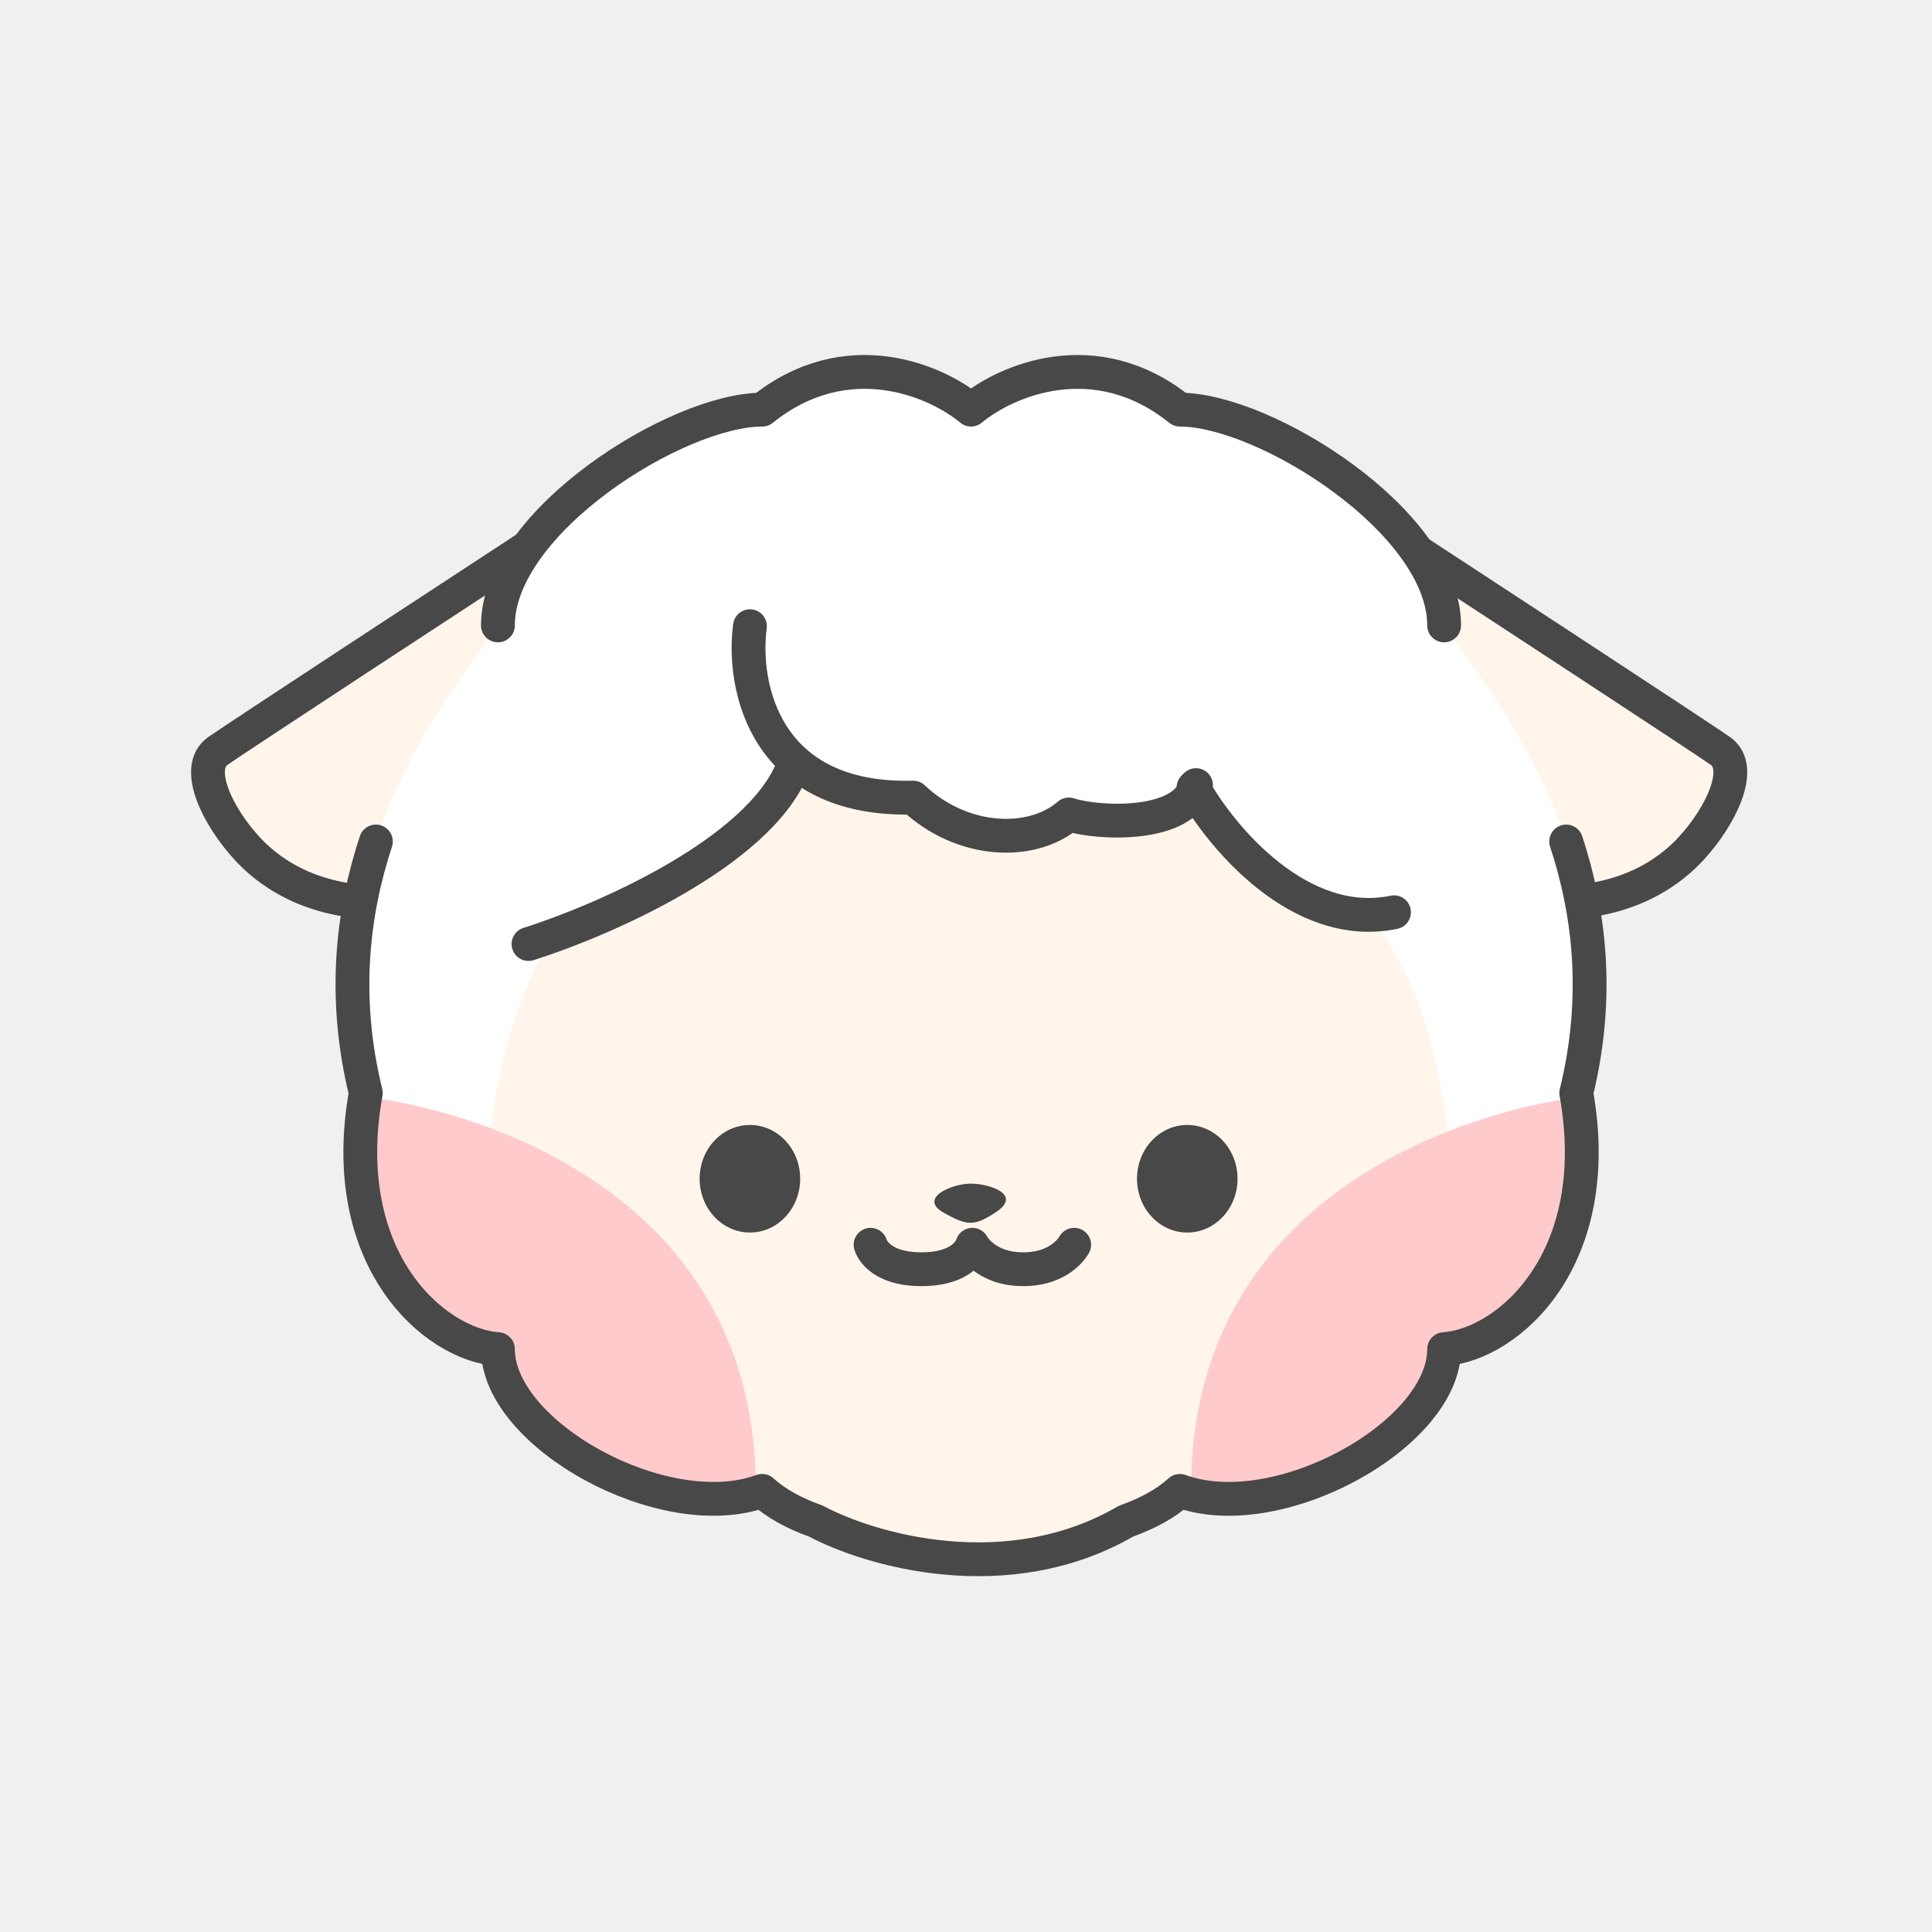
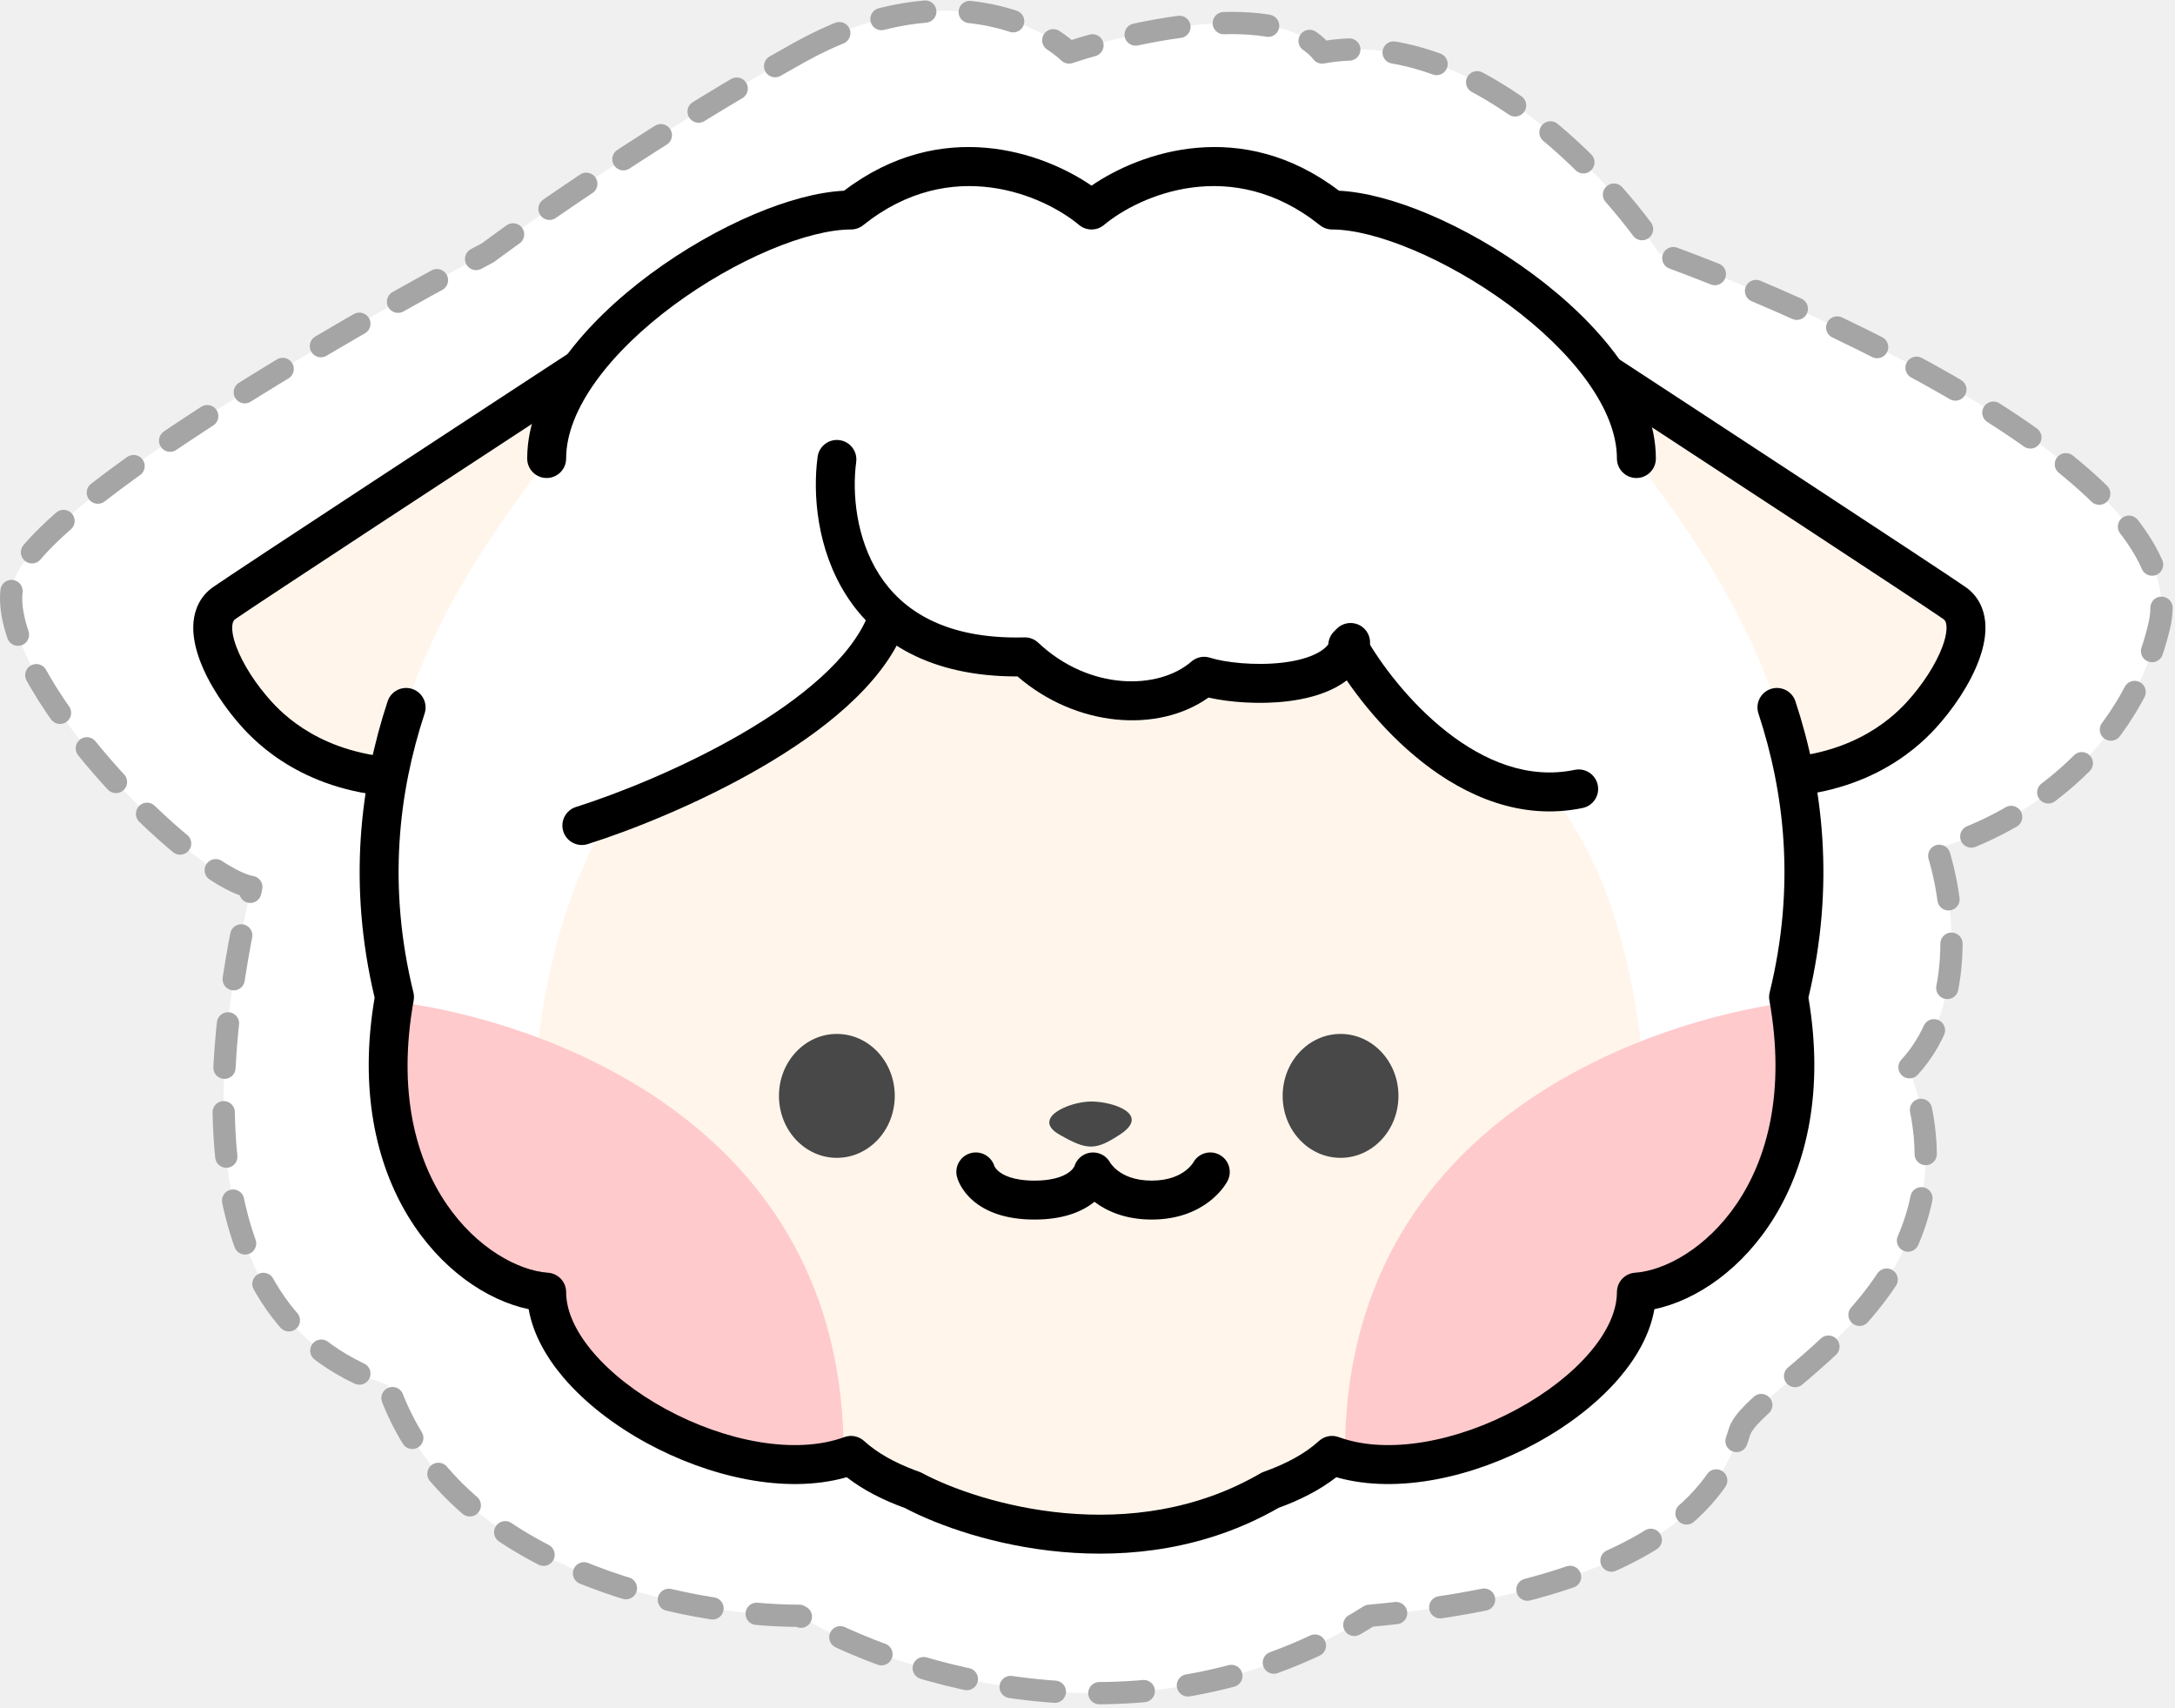
- <svg xmlns="http://www.w3.org/2000/svg" width="400" height="400" viewBox="0 0 400 400" fill="none">
-   <path d="M49.845 148.944C62.35 141.91 103.809 114.493 116.881 105.348C133.472 110.336 119.809 187.353 89.615 187.353C80.345 187.353 64.531 184.741 54.715 177.429C45.445 170.522 31.812 159.088 49.845 148.944Z" fill="#FFF5EB" />
-   <path d="M349.147 150.969C336.795 143.935 295.842 116.518 282.929 107.372C266.54 112.361 280.037 189.378 309.862 189.378C319.02 189.378 334.641 186.766 344.337 179.454C353.494 172.547 366.96 161.113 349.147 150.969Z" fill="#FFF5EB" />
-   <ellipse cx="146.878" cy="225.825" rx="10.124" ry="11.136" fill="#474847" />
-   <ellipse cx="253.182" cy="225.825" rx="10.124" ry="11.136" fill="#474847" />
-   <path d="M45.131 155.462C49.18 152.627 94.064 123.234 116 108.891C129.667 137.239 97.776 186.341 80.565 186.847C63.354 187.353 54.476 179.254 51.205 175.71C45.131 169.13 40.069 159.005 45.131 155.462Z" stroke="#474847" stroke-width="7" stroke-linecap="round" stroke-linejoin="round" />
-   <path d="M356.173 155.462C352.123 152.627 307.24 123.234 285.304 108.891C271.637 137.239 303.528 186.341 320.739 186.847C337.95 187.353 346.828 179.254 350.099 175.71C356.173 169.13 361.235 159.005 356.173 155.462Z" stroke="#474847" stroke-width="7" stroke-linecap="round" stroke-linejoin="round" />
-   <path d="M201.042 84.808C208.102 78.916 226.633 70.667 244.281 84.808C261.93 84.809 298.992 108.069 298.992 129.467C306.052 140.632 338.702 175.988 326.348 226.229C332.525 260.653 312.229 278.331 298.992 279.261C298.992 296.939 264.577 309.964 244.281 302.521C233.692 312.197 211.043 313.376 201.042 312.756C191.041 313.376 168.392 312.197 157.802 302.521C137.506 309.964 103.091 296.939 103.091 279.261C89.855 278.331 69.559 260.653 75.736 226.229C63.382 175.987 96.032 140.632 103.091 129.467C103.091 108.068 140.154 84.808 157.802 84.808C175.451 70.667 193.982 78.916 201.042 84.808Z" fill="white" />
-   <path d="M162.375 157.993C167.199 162.158 175.027 165.925 186.404 165.369C189.573 170.361 208.054 178.68 219.671 169.806C226.038 171.349 244.21 171.936 248.92 161.394C248.92 168.142 252.564 171.192 263.498 179.789C271.947 186.433 281.892 187 284.62 190.882C291.16 200.19 294.308 208.095 296.926 218.614C299.774 230.057 300.744 241.641 300.804 252.11C300.852 260.535 301.369 266.796 296.926 282.52C290.136 306.546 269.186 311.133 244.327 309.425C236.203 314.622 232.649 320.971 205.739 320.971C193.423 321.314 166.643 317.267 158.011 309.425C140.992 312.892 116.76 307.004 105.876 285.051C101.432 269.327 100.47 260.535 100.518 252.11C100.572 242.655 101.369 232.291 103.621 221.941C105.774 212.045 109.258 202.162 114.695 193.101C119.604 184.919 120.926 194.448 140.992 179.789C161.058 165.13 157.889 165.369 161.793 158.159C161.986 158.103 162.18 158.048 162.375 157.993Z" fill="#FFF5EB" />
-   <path d="M246.601 308.842C246.196 247.288 303.634 230.38 325.569 227.343C330.631 235.105 325.501 265.309 316.964 270.371C312.093 273.259 308.358 276.445 299.753 279.483C296.715 297.706 263.556 315.846 246.601 308.842Z" fill="#FFCACC" />
-   <path d="M156.474 308.842C156.879 247.288 99.442 230.38 77.506 227.343C72.444 235.105 77.574 265.309 86.112 270.371C90.982 273.259 94.717 276.445 103.323 279.483C106.36 297.706 139.519 315.846 156.474 308.842Z" fill="#FFCACC" />
-   <path d="M298.992 129.485C298.992 108.079 261.93 84.811 244.281 84.811C226.633 70.665 208.102 78.917 201.042 84.811C193.982 78.917 175.451 70.665 157.802 84.811C140.154 84.811 103.091 108.078 103.091 129.485M77.825 174.223C73.002 188.863 70.851 206.406 75.736 226.277C69.559 260.713 89.855 278.396 103.091 279.327C103.091 297.01 137.506 316.114 157.802 308.669C160.748 311.361 164.626 313.396 168.906 314.917C180.056 320.889 208.52 329.251 233.178 314.917C237.458 313.396 241.336 311.361 244.281 308.669C264.577 316.114 298.992 297.01 298.992 279.327C312.229 278.396 332.525 260.713 326.348 226.277C331.233 206.406 329.082 188.863 324.259 174.223" stroke="#474847" stroke-width="7" stroke-linecap="round" stroke-linejoin="round" />
-   <path d="M155.268 129.645C153.635 141.808 158.108 165.933 189.058 165.133C199.243 174.73 213.697 175.204 221.291 168.623C227.494 170.623 245.263 171.346 247.613 162.549" stroke="#474847" stroke-width="7" stroke-linecap="round" stroke-linejoin="round" />
-   <path d="M109.419 195.452C124.697 190.628 157.021 176.586 164.089 159.005" stroke="#474847" stroke-width="7" stroke-linecap="round" stroke-linejoin="round" />
-   <path d="M247.106 163.055C252.843 173.348 269.177 192.921 288.615 188.872" stroke="#474847" stroke-width="7" stroke-linecap="round" stroke-linejoin="round" />
-   <ellipse cx="155.261" cy="244.048" rx="10.408" ry="11.136" fill="#474847" />
-   <ellipse cx="245.811" cy="244.048" rx="10.408" ry="11.136" fill="#474847" />
-   <path d="M180.24 257.716C180.24 257.716 181.541 262.778 190.778 262.778C200.015 262.778 201.316 257.716 201.316 257.716C201.316 257.716 203.918 262.778 211.854 262.778C219.791 262.778 222.393 257.716 222.393 257.716" stroke="#474847" stroke-width="7" stroke-linecap="round" stroke-linejoin="round" />
-   <path d="M195.249 250.993C200.301 253.901 201.755 253.863 206.156 250.993C211.706 247.373 205.008 245.06 200.989 245.06C196.971 245.06 190.197 248.084 195.249 250.993Z" fill="#474847" />
+ <svg xmlns="http://www.w3.org/2000/svg" width="391" height="307" viewBox="0 0 391 307" fill="none">
+   <path d="M143.682 9.437C168.082 -4.163 186.182 3.771 192.182 9.437C204.182 5.437 230.082 -0.163 237.682 9.437C264.082 4.637 289.015 31.438 298.182 45.438C330.682 57.104 394.182 86.838 388.182 112.438C382.182 138.038 359.015 149.771 348.182 152.438C351.015 160.771 353.982 180.337 343.182 191.938C357.682 231.438 315.182 248.938 312.682 257.438C310.182 265.938 301.182 285.438 246.182 290.438C206.182 315.638 161.182 300.938 143.682 290.438C123.682 290.438 80.882 282.138 69.682 248.938C30.682 235.938 39.682 183.938 45.182 159.438C34.182 157.438 -0.818 121.938 2.182 105.438C4.582 92.237 60.182 59.938 87.682 45.438C96.182 39.104 119.282 23.038 143.682 9.437Z" fill="white" stroke="#A5A5A5" stroke-width="4" stroke-linecap="round" stroke-linejoin="round" stroke-dasharray="8 8" />
+   <path d="M45.027 101.882C57.531 94.848 98.991 67.431 112.062 58.285C128.654 63.274 114.99 140.291 84.797 140.291C75.527 140.291 59.713 137.679 49.897 130.366C40.627 123.46 26.994 112.026 45.027 101.882Z" fill="#FFF5EB" />
+   <path d="M344.329 103.907C331.978 96.873 291.024 69.456 278.111 60.31C261.723 65.299 275.219 142.315 305.045 142.315C314.202 142.315 329.823 139.704 339.519 132.391C348.676 125.485 362.143 114.051 344.329 103.907Z" fill="#FFF5EB" />
+   <path d="M152.184 178.762C152.184 184.913 147.652 189.899 142.06 189.899C136.469 189.899 131.936 184.913 131.936 178.762C131.936 172.611 136.469 167.625 142.06 167.625C147.652 167.625 152.184 172.611 152.184 178.762Z" fill="#474847" />
+   <path d="M258.488 178.762C258.488 184.913 253.955 189.899 248.363 189.899C242.772 189.899 238.239 184.913 238.239 178.762C238.239 172.611 242.772 167.625 248.363 167.625C253.955 167.625 258.488 172.611 258.488 178.762Z" fill="#474847" />
+   <path d="M109.426 58.8C110.239 58.329 111.21 58.204 112.12 58.457C113.09 58.727 113.897 59.401 114.335 60.308C118.155 68.231 118.696 77.39 117.29 86.435C115.881 95.496 112.485 104.679 108.136 112.885C103.789 121.09 98.413 128.464 92.922 133.871C87.6 139.112 81.552 143.115 75.85 143.283C57.305 143.828 47.52 135.034 43.816 131.022C40.556 127.491 37.479 122.928 35.888 118.589C35.096 116.428 34.579 114.074 34.787 111.813C35.005 109.437 36.046 107.115 38.306 105.533C42.417 102.656 87.38 73.209 109.266 58.899L109.426 58.8ZM109.505 67.108C86.579 82.103 46.103 108.619 42.32 111.267C42.049 111.457 41.824 111.729 41.758 112.453C41.68 113.292 41.86 114.545 42.46 116.18C43.653 119.434 46.145 123.225 48.96 126.274C51.798 129.349 59.769 136.753 75.644 136.286C78.548 136.2 82.941 133.877 88.011 128.883C92.914 124.055 97.883 117.286 101.952 109.608C106.019 101.933 109.108 93.493 110.373 85.36C111.396 78.781 111.202 72.553 109.505 67.108Z" fill="black" />
+   <path d="M282.242 58.8C281.43 58.329 280.459 58.204 279.549 58.457C278.578 58.727 277.771 59.401 277.334 60.308C273.514 68.231 272.972 77.39 274.379 86.435C275.788 95.496 279.184 104.679 283.532 112.885C287.879 121.09 293.255 128.464 298.746 133.871C304.068 139.112 310.117 143.115 315.818 143.283C334.364 143.828 344.149 135.034 347.852 131.022C351.112 127.491 354.189 122.928 355.78 118.589C356.573 116.428 357.089 114.074 356.882 111.813C356.663 109.437 355.622 107.115 353.362 105.533C349.252 102.656 304.289 73.209 282.402 58.899L282.242 58.8ZM282.164 67.108C305.09 82.103 345.566 108.619 349.348 111.267C349.62 111.457 349.844 111.729 349.911 112.453C349.988 113.292 349.808 114.545 349.209 116.18C348.016 119.434 345.523 123.225 342.709 126.274C339.87 129.349 331.9 136.753 316.024 136.286C313.12 136.2 308.728 133.877 303.657 128.883C298.755 124.055 293.785 117.286 289.717 109.608C285.65 101.933 282.56 93.493 281.296 85.36C280.273 78.781 280.466 72.553 282.164 67.108Z" fill="black" />
+   <path d="M196.225 37.746C203.284 31.854 221.815 23.604 239.464 37.746C257.113 37.746 294.175 61.006 294.175 82.405C301.235 93.57 333.885 128.925 321.531 179.166C327.708 213.591 307.412 231.268 294.175 232.199C294.175 249.876 259.76 262.902 239.464 255.459C228.875 265.135 206.226 266.313 196.225 265.693C186.224 266.313 163.574 265.135 152.985 255.459C132.689 262.902 98.274 249.876 98.274 232.199C85.037 231.268 64.741 213.591 70.918 179.166C58.564 128.925 91.214 93.57 98.274 82.405C98.274 61.006 135.336 37.746 152.985 37.746C170.634 23.604 189.165 31.854 196.225 37.746Z" fill="white" />
+   <path d="M157.557 110.931C162.381 115.095 170.209 118.862 181.586 118.307C184.755 123.298 203.236 131.618 214.853 122.744C221.22 124.287 239.392 124.874 244.102 114.332C244.102 121.08 247.746 124.129 258.68 132.727C267.129 139.37 277.074 139.937 279.802 143.82C286.342 153.128 289.49 161.033 292.108 171.551C294.956 182.995 295.926 194.579 295.986 205.048C296.035 213.473 296.551 219.734 292.108 235.457C285.318 259.484 264.368 264.071 239.509 262.363C231.385 267.559 227.831 273.909 200.921 273.909C188.605 274.252 161.825 270.205 153.194 262.363C136.174 265.83 111.942 259.941 101.058 237.988C96.614 222.265 95.652 213.473 95.7 205.048C95.754 195.593 96.551 185.228 98.803 174.879C100.957 164.982 104.44 155.099 109.877 146.038C114.786 137.857 116.108 147.386 136.174 132.727C156.24 118.068 153.071 118.307 156.975 111.096C157.169 111.04 157.363 110.986 157.557 110.931Z" fill="#FFF5EB" />
+   <path d="M241.783 261.78C241.378 200.225 298.816 183.318 320.751 180.281C325.813 188.043 320.683 218.246 312.146 223.308C307.275 226.196 303.54 229.383 294.935 232.42C291.897 250.643 258.738 268.783 241.783 261.78Z" fill="#FFCACC" />
+   <path d="M151.656 261.78C152.061 200.225 94.624 183.318 72.688 180.281C67.626 188.043 72.756 218.246 81.294 223.308C86.164 226.196 89.899 229.383 98.505 232.42C101.542 250.643 134.701 268.783 151.656 261.78Z" fill="#FFCACC" />
+   <path d="M318.346 123.836C320.182 123.231 322.161 124.23 322.765 126.065C327.7 141.045 329.941 159.014 325.102 179.327C330.767 212.65 312.61 232.123 297.406 235.331C296.637 239.757 294.278 243.946 291.145 247.625C287.267 252.179 281.966 256.246 276.101 259.433C265.188 265.365 251.405 268.716 240.227 265.53C237.192 267.891 233.592 269.68 229.842 271.039C216.807 278.524 202.867 280.039 190.844 278.955C178.922 277.88 168.675 274.233 162.666 271.06C158.894 269.699 155.272 267.904 152.22 265.53C141.043 268.716 127.26 265.366 116.346 259.433C110.482 256.246 105.181 252.179 101.303 247.625C98.17 243.945 95.811 239.757 95.042 235.331C79.838 232.123 61.682 212.65 67.346 179.329C62.507 159.015 64.748 141.046 69.682 126.065C70.287 124.229 72.266 123.231 74.102 123.836C75.938 124.441 76.937 126.42 76.332 128.256C71.679 142.378 69.614 159.246 74.317 178.379C74.434 178.855 74.45 179.351 74.363 179.833C68.466 212.706 87.823 228.021 98.519 228.773C100.352 228.902 101.774 230.427 101.774 232.265C101.774 235.553 103.394 239.284 106.633 243.087C109.842 246.856 114.414 250.415 119.69 253.283C130.408 259.109 142.977 261.549 151.779 258.32C153.006 257.87 154.382 258.142 155.346 259.023C157.677 261.153 160.823 262.898 164.515 264.284L165.26 264.557L165.505 264.654C165.585 264.69 165.664 264.728 165.741 264.769C170.915 267.541 180.365 270.982 191.473 271.983C202.55 272.982 215.057 271.539 226.601 264.828L226.888 264.679C226.986 264.633 227.087 264.593 227.188 264.557C231.203 263.129 234.617 261.295 237.102 259.023L237.288 258.865C238.238 258.111 239.519 257.898 240.669 258.32C249.471 261.549 262.04 259.109 272.759 253.283C278.034 250.415 282.606 246.856 285.815 243.087C289.053 239.284 290.674 235.553 290.675 232.265C290.675 230.427 292.096 228.902 293.929 228.773C304.626 228.021 323.982 212.706 318.086 179.833C317.999 179.351 318.015 178.855 318.132 178.379C322.834 159.247 320.769 142.378 316.117 128.256C315.512 126.42 316.51 124.441 318.346 123.836ZM290.675 82.422C290.674 78.07 288.776 73.313 285.271 68.461C281.785 63.636 276.886 58.965 271.355 54.871C265.834 50.784 259.787 47.347 254.096 44.943C248.346 42.515 243.214 41.248 239.464 41.248C238.668 41.248 237.896 40.977 237.275 40.479C221.459 27.802 204.858 35.1 198.467 40.435C197.169 41.52 195.28 41.52 193.981 40.435C187.591 35.1 170.99 27.802 155.174 40.479C154.553 40.977 153.781 41.248 152.985 41.248C149.235 41.248 144.102 42.514 138.352 44.942C132.661 47.346 126.615 50.783 121.093 54.871C115.563 58.965 110.663 63.635 107.177 68.461C103.672 73.313 101.774 78.07 101.774 82.422C101.774 84.355 100.206 85.922 98.273 85.922C96.34 85.921 94.774 84.355 94.774 82.422C94.774 76.07 97.508 69.892 101.504 64.361C105.518 58.804 110.988 53.643 116.928 49.245C122.879 44.84 129.407 41.122 135.629 38.494C141.295 36.101 146.926 34.519 151.74 34.28C169.273 20.96 187.419 27.33 196.224 33.371C205.03 27.33 223.175 20.961 240.708 34.28C245.522 34.519 251.153 36.1 256.82 38.494C263.042 41.122 269.57 44.84 275.52 49.245C281.461 53.643 286.93 58.804 290.945 64.361C294.94 69.892 297.674 76.07 297.675 82.422C297.675 84.355 296.108 85.922 294.175 85.922C292.242 85.922 290.675 84.355 290.675 82.422Z" fill="black" />
+   <path d="M146.981 82.117C147.238 80.201 148.999 78.857 150.915 79.114C152.831 79.371 154.175 81.133 153.918 83.049C153.177 88.571 153.863 96.739 158.071 103.297C162.111 109.59 169.737 114.944 184.149 114.572L184.321 114.571C185.183 114.591 186.01 114.929 186.64 115.523C195.821 124.173 208.237 124.066 214.18 118.916L214.358 118.772C215.264 118.085 216.454 117.877 217.546 118.229C220.106 119.054 225.582 119.713 230.656 119.097C233.171 118.792 235.328 118.202 236.891 117.352C238.41 116.526 239.143 115.595 239.413 114.583C239.912 112.715 241.831 111.606 243.698 112.105C245.566 112.604 246.676 114.522 246.177 116.389C245.272 119.776 242.902 122.053 240.235 123.503C237.611 124.929 234.497 125.683 231.5 126.047C226.458 126.659 221.012 126.243 217.251 125.388C208.12 131.855 193.461 130.697 182.915 121.589C167.214 121.63 157.548 115.44 152.181 107.078C146.824 98.732 146.089 88.757 146.981 82.117Z" fill="black" />
+   <path d="M156.024 110.637C156.745 108.844 158.783 107.975 160.576 108.696C162.37 109.417 163.24 111.455 162.519 113.249C158.511 123.218 147.716 131.625 136.772 137.977C125.635 144.441 113.489 149.253 105.655 151.727C103.811 152.309 101.845 151.287 101.263 149.444C100.681 147.601 101.704 145.634 103.547 145.052C110.991 142.702 122.647 138.081 133.258 131.922C144.062 125.652 152.963 118.249 156.024 110.637Z" fill="black" />
+   <path d="M240.585 112.935C242.273 111.994 244.406 112.6 245.347 114.289C248.037 119.115 253.272 126.194 260.066 131.526C266.867 136.863 274.77 140.114 283.084 138.382C284.976 137.988 286.83 139.203 287.225 141.095C287.619 142.988 286.404 144.842 284.512 145.236C273.387 147.553 263.405 143.043 255.745 137.033C248.079 131.017 242.278 123.163 239.231 117.697C238.29 116.008 238.897 113.876 240.585 112.935Z" fill="black" />
+   <path d="M160.851 196.986C160.851 203.136 156.191 208.122 150.443 208.122C144.695 208.122 140.035 203.136 140.035 196.986C140.035 190.835 144.695 185.849 150.443 185.849C156.191 185.849 160.851 190.835 160.851 196.986Z" fill="#474847" />
+   <path d="M251.4 196.986C251.4 203.136 246.741 208.122 240.992 208.122C235.244 208.122 230.584 203.136 230.584 196.986C230.584 190.835 235.244 185.849 240.992 185.849C246.741 185.849 251.4 190.835 251.4 196.986Z" fill="#474847" />
+   <path d="M174.551 207.263C176.368 206.797 178.218 207.845 178.765 209.618C178.773 209.636 178.791 209.676 178.822 209.731C178.91 209.889 179.11 210.189 179.503 210.524C180.235 211.15 182.014 212.216 185.961 212.216C189.908 212.216 191.686 211.15 192.419 210.524C192.811 210.189 193.01 209.889 193.098 209.731C193.143 209.652 193.161 209.606 193.161 209.606C193.16 209.607 193.155 209.622 193.146 209.65C193.142 209.664 193.136 209.682 193.13 209.704C193.126 209.715 193.123 209.727 193.12 209.74C193.118 209.746 193.117 209.753 193.115 209.76C193.114 209.763 193.113 209.767 193.112 209.77C193.112 209.772 193.11 209.775 193.11 209.776V209.777C193.473 208.372 194.666 207.336 196.109 207.175C197.552 207.013 198.945 207.759 199.61 209.05C199.61 209.049 199.609 209.047 199.608 209.046C199.607 209.043 199.605 209.041 199.604 209.039C199.602 209.034 199.599 209.03 199.597 209.026C199.593 209.019 199.59 209.012 199.587 209.007C199.581 208.996 199.577 208.988 199.576 208.985C199.578 208.989 199.583 208.999 199.592 209.013C199.622 209.061 199.689 209.162 199.796 209.3C200.009 209.575 200.376 209.987 200.927 210.412C201.987 211.229 203.878 212.216 207.037 212.216C210.195 212.216 212.086 211.229 213.146 210.412C213.698 209.987 214.064 209.575 214.278 209.3C214.384 209.162 214.451 209.061 214.481 209.013C214.49 208.999 214.496 208.989 214.498 208.985L214.481 209.018C215.375 207.325 217.467 206.663 219.174 207.54C220.893 208.423 221.571 210.534 220.688 212.253L217.575 210.653C220.604 212.21 220.685 212.254 220.686 212.257C220.686 212.257 220.684 212.259 220.683 212.261C220.682 212.263 220.681 212.266 220.679 212.269C220.676 212.275 220.673 212.281 220.67 212.287C220.663 212.299 220.656 212.314 220.648 212.329C220.632 212.359 220.612 212.395 220.59 212.434C220.544 212.514 220.485 212.613 220.414 212.727C220.27 212.956 220.072 213.251 219.81 213.589C219.288 214.262 218.508 215.116 217.418 215.957C215.193 217.671 211.814 219.216 207.037 219.216C202.323 219.216 198.973 217.711 196.747 216.024C194.512 217.839 191.08 219.216 185.961 219.216C180.671 219.216 177.18 217.749 174.953 215.845C173.865 214.915 173.162 213.949 172.717 213.157C172.496 212.763 172.341 212.414 172.233 212.135C172.179 211.995 172.137 211.873 172.104 211.77C172.088 211.719 172.074 211.673 172.062 211.632C172.056 211.611 172.05 211.592 172.046 211.574C172.043 211.565 172.041 211.556 172.039 211.548C172.038 211.544 172.037 211.54 172.036 211.536C172.035 211.534 172.034 211.531 172.034 211.53C172.033 211.527 172.056 211.518 175.423 210.653L172.033 211.524C171.552 209.652 172.679 207.745 174.551 207.263ZM178.81 209.777C178.81 209.776 178.81 209.772 178.809 209.77C178.808 209.767 178.807 209.763 178.806 209.76C178.805 209.753 178.803 209.746 178.801 209.74C178.798 209.727 178.795 209.715 178.792 209.704C178.785 209.682 178.78 209.664 178.775 209.65C178.774 209.647 178.773 209.643 178.772 209.64C178.786 209.686 178.798 209.731 178.81 209.777Z" fill="black" />
+   <path d="M190.43 203.93C195.482 206.839 196.937 206.8 201.338 203.93C206.887 200.311 200.19 197.998 196.171 197.998C192.153 197.998 185.378 201.021 190.43 203.93Z" fill="#474847" />
</svg>
